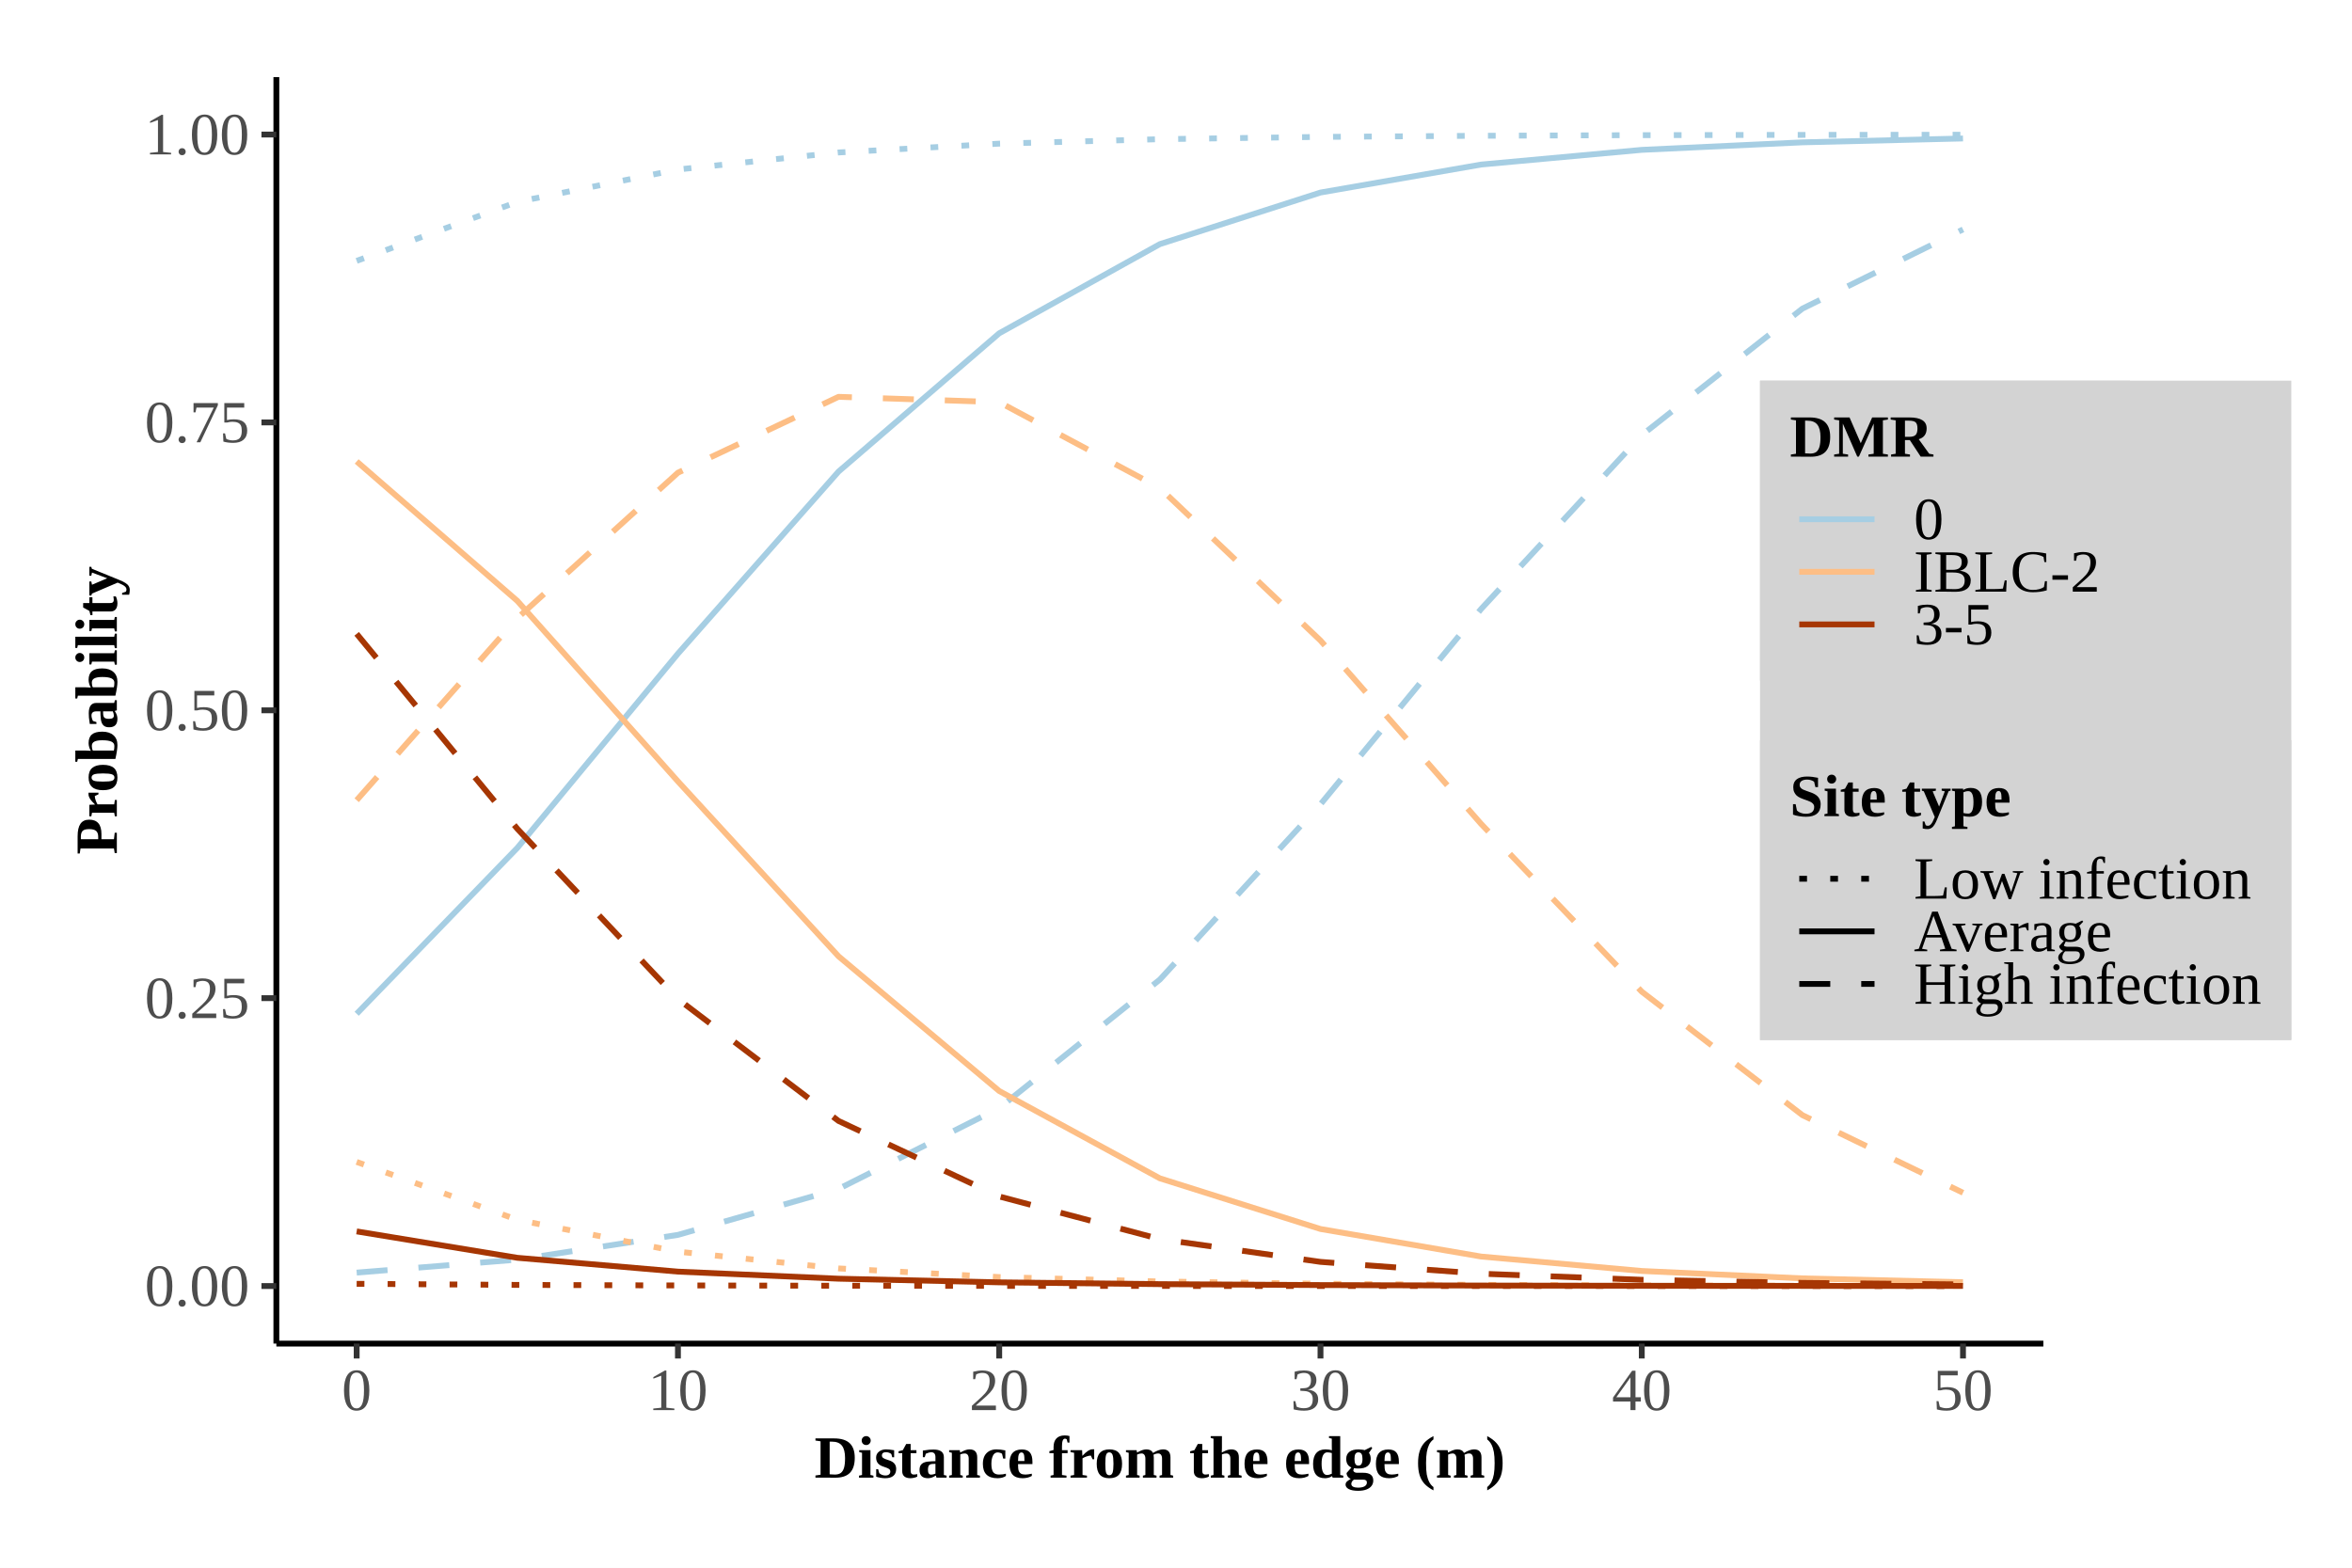
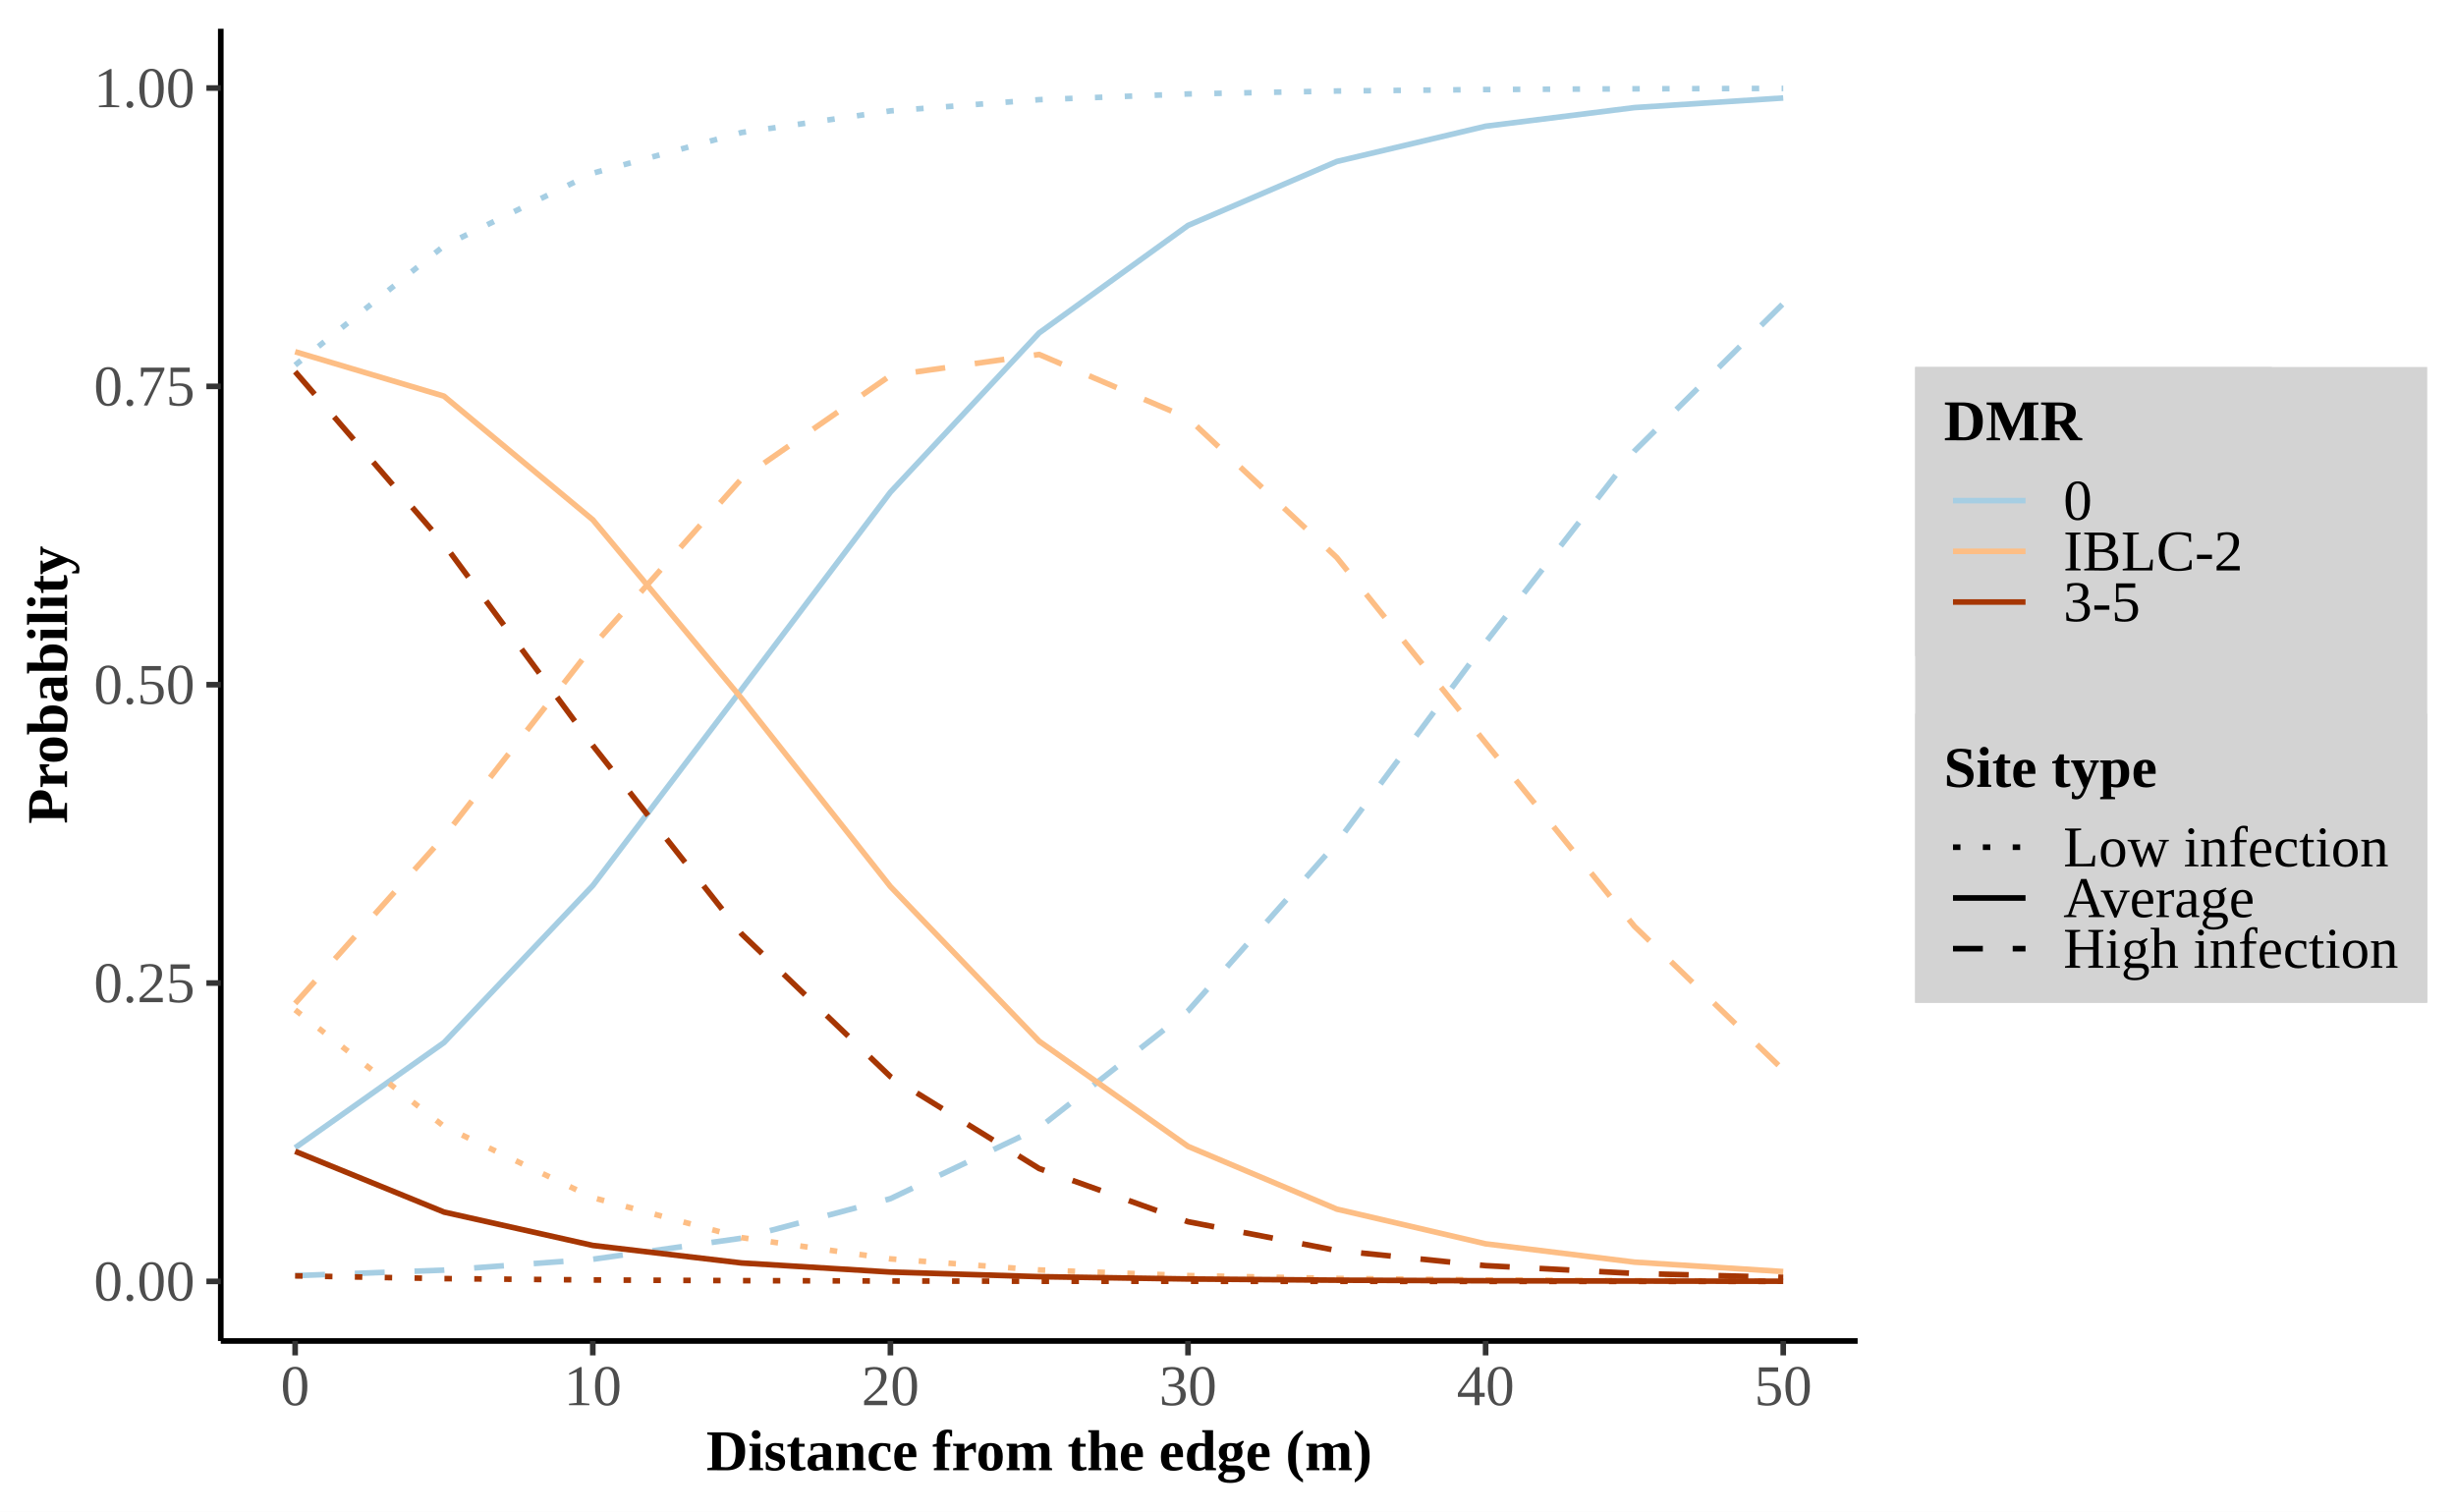
- <svg xmlns="http://www.w3.org/2000/svg" class="svglite" width="432.00pt" height="288.00pt" viewBox="0 0 432.00 288.00">
+ <svg xmlns="http://www.w3.org/2000/svg" class="svglite" width="468.00pt" height="288.00pt" viewBox="0 0 468.00 288.00">
  <defs>
    <style type="text/css">
    .svglite line, .svglite polyline, .svglite polygon, .svglite path, .svglite rect, .svglite circle {
      fill: none;
      stroke: #000000;
      stroke-linecap: round;
      stroke-linejoin: round;
      stroke-miterlimit: 10.00;
    }
    .svglite text {
      white-space: pre;
    }
  </style>
  </defs>
  <rect width="100%" height="100%" style="stroke: none; fill: #FFFFFF;" />
  <defs>
-     <clipPath id="cpMC4wMHw0MzIuMDB8MC4wMHwyODguMDA=">
-       <rect x="0.00" y="0.00" width="432.00" height="288.00" />
+     <clipPath id="cpMC4wMHw0NjguMDB8MC4wMHwyODguMDA=">
+       <rect x="0.00" y="0.00" width="468.00" height="288.00" />
    </clipPath>
  </defs>
-   <g clip-path="url(#cpMC4wMHw0MzIuMDB8MC4wMHwyODguMDA=)">
-     <rect x="0.00" y="0.00" width="432.00" height="288.00" style="stroke-width: 1.07; stroke: #FFFFFF; fill: #FFFFFF;" />
+   <g clip-path="url(#cpMC4wMHw0NjguMDB8MC4wMHwyODguMDA=)">
+     <rect x="0" y="0.00" width="468.00" height="288.00" style="stroke-width: 1.07; stroke: #FFFFFF; fill: #FFFFFF;" />
  </g>
  <defs>
-     <clipPath id="cpNTAuNzZ8Mzc1LjMxfDE0LjE3fDI0Ni44Mw==">
-       <rect x="50.76" y="14.17" width="324.55" height="232.66" />
+     <clipPath id="cpNDIuMDd8MzUzLjk4fDUuNDh8MjU1LjUy">
+       <rect x="42.07" y="5.48" width="311.91" height="250.05" />
    </clipPath>
  </defs>
-   <g clip-path="url(#cpNTAuNzZ8Mzc1LjMxfDE0LjE3fDI0Ni44Mw==)">
-     <rect x="50.76" y="14.17" width="324.55" height="232.66" style="stroke-width: 1.07; stroke: none; fill: #FFFFFF;" />
-     <polyline points="65.51,47.92 95.02,37.09 124.52,31.14 154.02,28.01 183.53,26.39 213.03,25.57 242.54,25.15 272.04,24.94 301.55,24.83 331.05,24.78 360.55,24.75 " style="stroke-width: 1.07; stroke: #A6CEE3; stroke-dasharray: 1.42,4.27; stroke-linecap: butt;" />
-     <polyline points="65.51,186.24 95.02,155.77 124.52,120.08 154.02,86.63 183.53,61.23 213.03,44.85 242.54,35.37 272.04,30.23 301.55,27.53 331.05,26.15 360.55,25.44 " style="stroke-width: 1.07; stroke: #A6CEE3; stroke-linecap: butt;" />
-     <polyline points="65.51,233.79 95.02,231.41 124.52,226.86 154.02,218.41 183.53,203.56 213.03,179.96 242.54,147.75 272.04,111.88 301.55,79.94 331.05,56.70 360.55,42.15 " style="stroke-width: 1.07; stroke: #A6CEE3; stroke-dasharray: 5.69,5.69; stroke-linecap: butt;" />
-     <polyline points="65.51,213.46 95.02,224.09 124.52,229.94 154.02,233.02 183.53,234.61 213.03,235.42 242.54,235.84 272.04,236.04 301.55,236.15 331.05,236.20 360.55,236.23 " style="stroke-width: 1.07; stroke: #FDBE85; stroke-dasharray: 1.42,4.27; stroke-linecap: butt;" />
-     <polyline points="65.51,84.77 95.02,110.39 124.52,143.55 154.02,175.69 183.53,200.43 213.03,216.47 242.54,225.78 272.04,230.84 301.55,233.49 331.05,234.85 360.55,235.55 " style="stroke-width: 1.07; stroke: #FDBE85; stroke-linecap: butt;" />
-     <polyline points="65.51,147.01 95.02,113.56 124.52,86.84 154.02,72.90 183.53,73.88 213.03,89.65 242.54,117.67 272.04,151.36 301.55,182.18 331.05,204.86 360.55,219.12 " style="stroke-width: 1.07; stroke: #FDBE85; stroke-dasharray: 5.69,5.69; stroke-linecap: butt;" />
-     <polyline points="65.51,235.85 95.02,236.05 124.52,236.15 154.02,236.20 183.53,236.23 213.03,236.24 242.54,236.25 272.04,236.25 301.55,236.25 331.05,236.25 360.55,236.26 " style="stroke-width: 1.07; stroke: #A63603; stroke-dasharray: 1.42,4.27; stroke-linecap: butt;" />
-     <polyline points="65.51,226.22 95.02,231.07 124.52,233.61 154.02,234.91 183.53,235.58 213.03,235.91 242.54,236.08 272.04,236.17 301.55,236.21 331.05,236.23 360.55,236.24 " style="stroke-width: 1.07; stroke: #A63603; stroke-linecap: butt;" />
-     <polyline points="65.51,116.44 95.02,152.26 124.52,183.53 154.02,205.93 183.53,219.80 213.03,227.63 242.54,231.82 272.04,233.99 301.55,235.11 331.05,235.68 360.55,235.96 " style="stroke-width: 1.07; stroke: #A63603; stroke-dasharray: 5.69,5.69; stroke-linecap: butt;" />
+   <g clip-path="url(#cpNDIuMDd8MzUzLjk4fDUuNDh8MjU1LjUy)">
+     <rect x="42.07" y="5.48" width="311.91" height="250.05" style="stroke-width: 1.07; stroke: none; fill: #FFFFFF;" />
+     <polyline points="56.24,69.57 84.60,46.85 112.96,33.00 141.31,25.25 169.67,21.13 198.02,18.99 226.38,17.90 254.73,17.34 283.09,17.06 311.45,16.92 339.80,16.85 " style="stroke-width: 1.07; stroke: #A6CEE3; stroke-dasharray: 1.42,4.27; stroke-linecap: butt;" />
+     <polyline points="56.24,218.70 84.60,198.66 112.96,168.74 141.31,131.36 169.67,93.78 198.02,63.43 226.38,42.96 254.73,30.77 283.09,24.05 311.45,20.50 339.80,18.67 " style="stroke-width: 1.07; stroke: #A6CEE3; stroke-linecap: butt;" />
+     <polyline points="56.24,243.07 84.60,242.01 112.96,239.94 141.31,235.93 169.67,228.40 198.02,214.90 226.38,192.63 254.73,160.58 283.09,122.39 311.45,85.95 339.80,57.84 " style="stroke-width: 1.07; stroke: #A6CEE3; stroke-dasharray: 5.69,5.69; stroke-linecap: butt;" />
+     <polyline points="56.24,192.42 84.60,214.62 112.96,228.20 141.31,235.82 169.67,239.87 198.02,241.98 226.38,243.05 254.73,243.60 283.09,243.88 311.45,244.02 339.80,244.09 " style="stroke-width: 1.07; stroke: #FDBE85; stroke-dasharray: 1.42,4.27; stroke-linecap: butt;" />
+     <polyline points="56.24,67.02 84.60,75.48 112.96,99.04 141.31,133.08 169.67,168.93 198.02,198.40 226.38,218.43 254.73,230.39 283.09,237.00 311.45,240.49 339.80,242.29 " style="stroke-width: 1.07; stroke: #FDBE85; stroke-linecap: butt;" />
+     <polyline points="56.24,191.20 84.60,159.42 112.96,123.11 141.31,91.22 169.67,71.55 198.02,67.54 226.38,79.67 254.73,106.23 283.09,141.55 311.45,176.51 339.80,203.86 " style="stroke-width: 1.07; stroke: #FDBE85; stroke-dasharray: 5.69,5.69; stroke-linecap: butt;" />
+     <polyline points="56.24,243.10 84.60,243.63 112.96,243.89 141.31,244.02 169.67,244.09 198.02,244.13 226.38,244.14 254.73,244.15 283.09,244.16 311.45,244.16 339.80,244.16 " style="stroke-width: 1.07; stroke: #A63603; stroke-dasharray: 1.42,4.27; stroke-linecap: butt;" />
+     <polyline points="56.24,219.38 84.60,230.95 112.96,237.31 141.31,240.65 169.67,242.38 198.02,243.26 226.38,243.70 254.73,243.93 283.09,244.04 311.45,244.10 339.80,244.13 " style="stroke-width: 1.07; stroke: #A63603; stroke-linecap: butt;" />
+     <polyline points="56.24,70.82 84.60,103.66 112.96,142.05 141.31,177.94 169.67,205.14 198.02,222.66 226.38,232.79 254.73,238.28 283.09,241.16 311.45,242.64 339.80,243.39 " style="stroke-width: 1.07; stroke: #A63603; stroke-dasharray: 5.69,5.69; stroke-linecap: butt;" />
  </g>
-   <g clip-path="url(#cpMC4wMHw0MzIuMDB8MC4wMHwyODguMDA=)">
-     <polyline points="50.76,246.83 50.76,14.17 " style="stroke-width: 1.07; stroke-linecap: butt;" />
-     <text x="45.83" y="239.90" text-anchor="end" style="font-size: 11.00px;fill: #4D4D4D; font-family: &quot;Times New Roman&quot;;" textLength="19.25px" lengthAdjust="spacingAndGlyphs">0.00</text>
-     <text x="45.83" y="187.02" text-anchor="end" style="font-size: 11.00px;fill: #4D4D4D; font-family: &quot;Times New Roman&quot;;" textLength="19.25px" lengthAdjust="spacingAndGlyphs">0.25</text>
-     <text x="45.83" y="134.13" text-anchor="end" style="font-size: 11.00px;fill: #4D4D4D; font-family: &quot;Times New Roman&quot;;" textLength="19.25px" lengthAdjust="spacingAndGlyphs">0.50</text>
-     <text x="45.83" y="81.25" text-anchor="end" style="font-size: 11.00px;fill: #4D4D4D; font-family: &quot;Times New Roman&quot;;" textLength="19.25px" lengthAdjust="spacingAndGlyphs">0.75</text>
-     <text x="45.83" y="28.36" text-anchor="end" style="font-size: 11.00px;fill: #4D4D4D; font-family: &quot;Times New Roman&quot;;" textLength="19.25px" lengthAdjust="spacingAndGlyphs">1.00</text>
-     <polyline points="48.02,236.26 50.76,236.26 " style="stroke-width: 1.07; stroke: #333333; stroke-linecap: butt;" />
-     <polyline points="48.02,183.37 50.76,183.37 " style="stroke-width: 1.07; stroke: #333333; stroke-linecap: butt;" />
-     <polyline points="48.02,130.49 50.76,130.49 " style="stroke-width: 1.07; stroke: #333333; stroke-linecap: butt;" />
-     <polyline points="48.02,77.60 50.76,77.60 " style="stroke-width: 1.07; stroke: #333333; stroke-linecap: butt;" />
-     <polyline points="48.02,24.72 50.76,24.72 " style="stroke-width: 1.07; stroke: #333333; stroke-linecap: butt;" />
-     <polyline points="50.76,246.83 375.31,246.83 " style="stroke-width: 1.07; stroke-linecap: butt;" />
-     <polyline points="65.51,249.57 65.51,246.83 " style="stroke-width: 1.07; stroke: #333333; stroke-linecap: butt;" />
-     <polyline points="124.52,249.57 124.52,246.83 " style="stroke-width: 1.07; stroke: #333333; stroke-linecap: butt;" />
-     <polyline points="183.53,249.57 183.53,246.83 " style="stroke-width: 1.07; stroke: #333333; stroke-linecap: butt;" />
-     <polyline points="242.54,249.57 242.54,246.83 " style="stroke-width: 1.07; stroke: #333333; stroke-linecap: butt;" />
-     <polyline points="301.55,249.57 301.55,246.83 " style="stroke-width: 1.07; stroke: #333333; stroke-linecap: butt;" />
-     <polyline points="360.55,249.57 360.55,246.83 " style="stroke-width: 1.07; stroke: #333333; stroke-linecap: butt;" />
-     <text x="65.51" y="259.05" text-anchor="middle" style="font-size: 11.00px;fill: #4D4D4D; font-family: &quot;Times New Roman&quot;;" textLength="5.50px" lengthAdjust="spacingAndGlyphs">0</text>
-     <text x="124.52" y="259.05" text-anchor="middle" style="font-size: 11.00px;fill: #4D4D4D; font-family: &quot;Times New Roman&quot;;" textLength="11.00px" lengthAdjust="spacingAndGlyphs">10</text>
-     <text x="183.53" y="259.05" text-anchor="middle" style="font-size: 11.00px;fill: #4D4D4D; font-family: &quot;Times New Roman&quot;;" textLength="11.00px" lengthAdjust="spacingAndGlyphs">20</text>
-     <text x="242.54" y="259.05" text-anchor="middle" style="font-size: 11.00px;fill: #4D4D4D; font-family: &quot;Times New Roman&quot;;" textLength="11.00px" lengthAdjust="spacingAndGlyphs">30</text>
-     <text x="301.55" y="259.05" text-anchor="middle" style="font-size: 11.00px;fill: #4D4D4D; font-family: &quot;Times New Roman&quot;;" textLength="11.00px" lengthAdjust="spacingAndGlyphs">40</text>
-     <text x="360.55" y="259.05" text-anchor="middle" style="font-size: 11.00px;fill: #4D4D4D; font-family: &quot;Times New Roman&quot;;" textLength="11.00px" lengthAdjust="spacingAndGlyphs">50</text>
-     <text x="213.03" y="271.45" text-anchor="middle" style="font-size: 11.00px; font-weight: bold; font-family: &quot;Times New Roman&quot;;" textLength="126.89px" lengthAdjust="spacingAndGlyphs">Distance from the edge (m)</text>
-     <text transform="translate(21.46,130.50) rotate(-90)" text-anchor="middle" style="font-size: 11.00px; font-weight: bold; font-family: &quot;Times New Roman&quot;;" textLength="52.98px" lengthAdjust="spacingAndGlyphs">Probability</text>
-     <rect x="323.27" y="69.93" width="97.58" height="121.13" style="stroke-width: 0.75; stroke: none; fill: #D3D3D3;" />
-     <rect x="323.27" y="69.93" width="67.94" height="55.09" style="stroke-width: 1.07; stroke: none; fill: #D3D3D3;" />
-     <text x="328.75" y="83.89" style="font-size: 11.00px; font-weight: bold; font-family: &quot;Times New Roman&quot;;" textLength="26.27px" lengthAdjust="spacingAndGlyphs">DMR</text>
-     <rect x="328.75" y="90.56" width="17.28" height="9.66" style="stroke-width: 1.07; stroke: none; fill: #D3D3D3;" />
-     <line x1="330.48" y1="95.39" x2="344.30" y2="95.39" style="stroke-width: 1.07; stroke: #A6CEE3; stroke-linecap: butt;" />
-     <rect x="328.75" y="100.22" width="17.28" height="9.66" style="stroke-width: 1.07; stroke: none; fill: #D3D3D3;" />
-     <line x1="330.48" y1="105.05" x2="344.30" y2="105.05" style="stroke-width: 1.07; stroke: #FDBE85; stroke-linecap: butt;" />
-     <rect x="328.75" y="109.88" width="17.28" height="9.66" style="stroke-width: 1.07; stroke: none; fill: #D3D3D3;" />
-     <line x1="330.48" y1="114.71" x2="344.30" y2="114.71" style="stroke-width: 1.07; stroke: #A63603; stroke-linecap: butt;" />
-     <text x="351.51" y="99.03" style="font-size: 11.00px; font-family: &quot;Times New Roman&quot;;" textLength="5.50px" lengthAdjust="spacingAndGlyphs">0</text>
-     <text x="351.51" y="108.69" style="font-size: 11.00px; font-family: &quot;Times New Roman&quot;;" textLength="34.22px" lengthAdjust="spacingAndGlyphs">IBLC-2</text>
-     <text x="351.51" y="118.36" style="font-size: 11.00px; font-family: &quot;Times New Roman&quot;;" textLength="14.67px" lengthAdjust="spacingAndGlyphs">3-5</text>
-     <rect x="323.27" y="135.98" width="97.58" height="55.09" style="stroke-width: 1.07; stroke: none; fill: #D3D3D3;" />
-     <text x="328.75" y="149.94" style="font-size: 11.00px; font-weight: bold; font-family: &quot;Times New Roman&quot;;" textLength="40.64px" lengthAdjust="spacingAndGlyphs">Site type</text>
-     <rect x="328.75" y="156.60" width="17.28" height="9.66" style="stroke-width: 1.07; stroke: none; fill: #D3D3D3;" />
-     <line x1="330.48" y1="161.43" x2="344.30" y2="161.43" style="stroke-width: 1.07; stroke-dasharray: 1.42,4.27; stroke-linecap: butt;" />
-     <rect x="328.75" y="166.27" width="17.28" height="9.66" style="stroke-width: 1.07; stroke: none; fill: #D3D3D3;" />
-     <line x1="330.48" y1="171.10" x2="344.30" y2="171.10" style="stroke-width: 1.07; stroke-linecap: butt;" />
-     <rect x="328.75" y="175.93" width="17.28" height="9.66" style="stroke-width: 1.07; stroke: none; fill: #D3D3D3;" />
-     <line x1="330.48" y1="180.76" x2="344.30" y2="180.76" style="stroke-width: 1.07; stroke-dasharray: 5.69,5.69; stroke-linecap: butt;" />
-     <text x="351.51" y="165.08" style="font-size: 11.00px; font-family: &quot;Times New Roman&quot;;" textLength="62.02px" lengthAdjust="spacingAndGlyphs">Low infection</text>
-     <text x="351.51" y="174.74" style="font-size: 11.00px; font-family: &quot;Times New Roman&quot;;" textLength="36.44px" lengthAdjust="spacingAndGlyphs">Average</text>
-     <text x="351.51" y="184.40" style="font-size: 11.00px; font-family: &quot;Times New Roman&quot;;" textLength="63.86px" lengthAdjust="spacingAndGlyphs">High infection</text>
+   <g clip-path="url(#cpMC4wMHw0NjguMDB8MC4wMHwyODguMDA=)">
+     <polyline points="42.07,255.52 42.07,5.48 " style="stroke-width: 1.07; stroke-linecap: butt;" />
+     <text x="37.13" y="247.80" text-anchor="end" style="font-size: 11.00px;fill: #4D4D4D; font-family: &quot;Times New Roman&quot;;" textLength="19.25px" lengthAdjust="spacingAndGlyphs">0.00</text>
+     <text x="37.13" y="190.96" text-anchor="end" style="font-size: 11.00px;fill: #4D4D4D; font-family: &quot;Times New Roman&quot;;" textLength="19.25px" lengthAdjust="spacingAndGlyphs">0.25</text>
+     <text x="37.13" y="134.11" text-anchor="end" style="font-size: 11.00px;fill: #4D4D4D; font-family: &quot;Times New Roman&quot;;" textLength="19.25px" lengthAdjust="spacingAndGlyphs">0.50</text>
+     <text x="37.13" y="77.26" text-anchor="end" style="font-size: 11.00px;fill: #4D4D4D; font-family: &quot;Times New Roman&quot;;" textLength="19.25px" lengthAdjust="spacingAndGlyphs">0.75</text>
+     <text x="37.13" y="20.42" text-anchor="end" style="font-size: 11.00px;fill: #4D4D4D; font-family: &quot;Times New Roman&quot;;" textLength="19.25px" lengthAdjust="spacingAndGlyphs">1.00</text>
+     <polyline points="39.33,244.16 42.07,244.16 " style="stroke-width: 1.07; stroke: #333333; stroke-linecap: butt;" />
+     <polyline points="39.33,187.31 42.07,187.31 " style="stroke-width: 1.07; stroke: #333333; stroke-linecap: butt;" />
+     <polyline points="39.33,130.47 42.07,130.47 " style="stroke-width: 1.07; stroke: #333333; stroke-linecap: butt;" />
+     <polyline points="39.33,73.62 42.07,73.62 " style="stroke-width: 1.07; stroke: #333333; stroke-linecap: butt;" />
+     <polyline points="39.33,16.77 42.07,16.77 " style="stroke-width: 1.07; stroke: #333333; stroke-linecap: butt;" />
+     <polyline points="42.07,255.52 353.98,255.52 " style="stroke-width: 1.07; stroke-linecap: butt;" />
+     <polyline points="56.24,258.26 56.24,255.52 " style="stroke-width: 1.07; stroke: #333333; stroke-linecap: butt;" />
+     <polyline points="112.96,258.26 112.96,255.52 " style="stroke-width: 1.07; stroke: #333333; stroke-linecap: butt;" />
+     <polyline points="169.67,258.26 169.67,255.52 " style="stroke-width: 1.07; stroke: #333333; stroke-linecap: butt;" />
+     <polyline points="226.38,258.26 226.38,255.52 " style="stroke-width: 1.07; stroke: #333333; stroke-linecap: butt;" />
+     <polyline points="283.09,258.26 283.09,255.52 " style="stroke-width: 1.07; stroke: #333333; stroke-linecap: butt;" />
+     <polyline points="339.80,258.26 339.80,255.52 " style="stroke-width: 1.07; stroke: #333333; stroke-linecap: butt;" />
+     <text x="56.24" y="267.74" text-anchor="middle" style="font-size: 11.00px;fill: #4D4D4D; font-family: &quot;Times New Roman&quot;;" textLength="5.50px" lengthAdjust="spacingAndGlyphs">0</text>
+     <text x="112.96" y="267.74" text-anchor="middle" style="font-size: 11.00px;fill: #4D4D4D; font-family: &quot;Times New Roman&quot;;" textLength="11.00px" lengthAdjust="spacingAndGlyphs">10</text>
+     <text x="169.67" y="267.74" text-anchor="middle" style="font-size: 11.00px;fill: #4D4D4D; font-family: &quot;Times New Roman&quot;;" textLength="11.00px" lengthAdjust="spacingAndGlyphs">20</text>
+     <text x="226.38" y="267.74" text-anchor="middle" style="font-size: 11.00px;fill: #4D4D4D; font-family: &quot;Times New Roman&quot;;" textLength="11.00px" lengthAdjust="spacingAndGlyphs">30</text>
+     <text x="283.09" y="267.74" text-anchor="middle" style="font-size: 11.00px;fill: #4D4D4D; font-family: &quot;Times New Roman&quot;;" textLength="11.00px" lengthAdjust="spacingAndGlyphs">40</text>
+     <text x="339.80" y="267.74" text-anchor="middle" style="font-size: 11.00px;fill: #4D4D4D; font-family: &quot;Times New Roman&quot;;" textLength="11.00px" lengthAdjust="spacingAndGlyphs">50</text>
+     <text x="198.02" y="280.14" text-anchor="middle" style="font-size: 11.00px; font-weight: bold; font-family: &quot;Times New Roman&quot;;" textLength="126.89px" lengthAdjust="spacingAndGlyphs">Distance from the edge (m)</text>
+     <text transform="translate(12.77,130.50) rotate(-90)" text-anchor="middle" style="font-size: 11.00px; font-weight: bold; font-family: &quot;Times New Roman&quot;;" textLength="52.98px" lengthAdjust="spacingAndGlyphs">Probability</text>
+     <rect x="364.94" y="69.93" width="97.58" height="121.13" style="stroke-width: 0.75; stroke: none; fill: #D3D3D3;" />
+     <rect x="364.94" y="69.93" width="67.94" height="55.09" style="stroke-width: 1.07; stroke: none; fill: #D3D3D3;" />
+     <text x="370.42" y="83.89" style="font-size: 11.00px; font-weight: bold; font-family: &quot;Times New Roman&quot;;" textLength="26.27px" lengthAdjust="spacingAndGlyphs">DMR</text>
+     <rect x="370.42" y="90.56" width="17.28" height="9.66" style="stroke-width: 1.07; stroke: none; fill: #D3D3D3;" />
+     <line x1="372.15" y1="95.39" x2="385.97" y2="95.39" style="stroke-width: 1.07; stroke: #A6CEE3; stroke-linecap: butt;" />
+     <rect x="370.42" y="100.22" width="17.28" height="9.66" style="stroke-width: 1.07; stroke: none; fill: #D3D3D3;" />
+     <line x1="372.15" y1="105.05" x2="385.97" y2="105.05" style="stroke-width: 1.07; stroke: #FDBE85; stroke-linecap: butt;" />
+     <rect x="370.42" y="109.88" width="17.28" height="9.66" style="stroke-width: 1.07; stroke: none; fill: #D3D3D3;" />
+     <line x1="372.15" y1="114.71" x2="385.97" y2="114.71" style="stroke-width: 1.07; stroke: #A63603; stroke-linecap: butt;" />
+     <text x="393.18" y="99.03" style="font-size: 11.00px; font-family: &quot;Times New Roman&quot;;" textLength="5.50px" lengthAdjust="spacingAndGlyphs">0</text>
+     <text x="393.18" y="108.69" style="font-size: 11.00px; font-family: &quot;Times New Roman&quot;;" textLength="34.22px" lengthAdjust="spacingAndGlyphs">IBLC-2</text>
+     <text x="393.18" y="118.36" style="font-size: 11.00px; font-family: &quot;Times New Roman&quot;;" textLength="14.67px" lengthAdjust="spacingAndGlyphs">3-5</text>
+     <rect x="364.94" y="135.98" width="97.58" height="55.09" style="stroke-width: 1.07; stroke: none; fill: #D3D3D3;" />
+     <text x="370.42" y="149.94" style="font-size: 11.00px; font-weight: bold; font-family: &quot;Times New Roman&quot;;" textLength="40.64px" lengthAdjust="spacingAndGlyphs">Site type</text>
+     <rect x="370.42" y="156.60" width="17.28" height="9.66" style="stroke-width: 1.07; stroke: none; fill: #D3D3D3;" />
+     <line x1="372.15" y1="161.43" x2="385.97" y2="161.43" style="stroke-width: 1.07; stroke-dasharray: 1.42,4.27; stroke-linecap: butt;" />
+     <rect x="370.42" y="166.27" width="17.28" height="9.66" style="stroke-width: 1.07; stroke: none; fill: #D3D3D3;" />
+     <line x1="372.15" y1="171.10" x2="385.97" y2="171.10" style="stroke-width: 1.07; stroke-linecap: butt;" />
+     <rect x="370.42" y="175.93" width="17.28" height="9.66" style="stroke-width: 1.07; stroke: none; fill: #D3D3D3;" />
+     <line x1="372.15" y1="180.76" x2="385.97" y2="180.76" style="stroke-width: 1.07; stroke-dasharray: 5.69,5.69; stroke-linecap: butt;" />
+     <text x="393.18" y="165.08" style="font-size: 11.00px; font-family: &quot;Times New Roman&quot;;" textLength="62.02px" lengthAdjust="spacingAndGlyphs">Low infection</text>
+     <text x="393.18" y="174.74" style="font-size: 11.00px; font-family: &quot;Times New Roman&quot;;" textLength="36.44px" lengthAdjust="spacingAndGlyphs">Average</text>
+     <text x="393.18" y="184.40" style="font-size: 11.00px; font-family: &quot;Times New Roman&quot;;" textLength="63.86px" lengthAdjust="spacingAndGlyphs">High infection</text>
  </g>
</svg>
